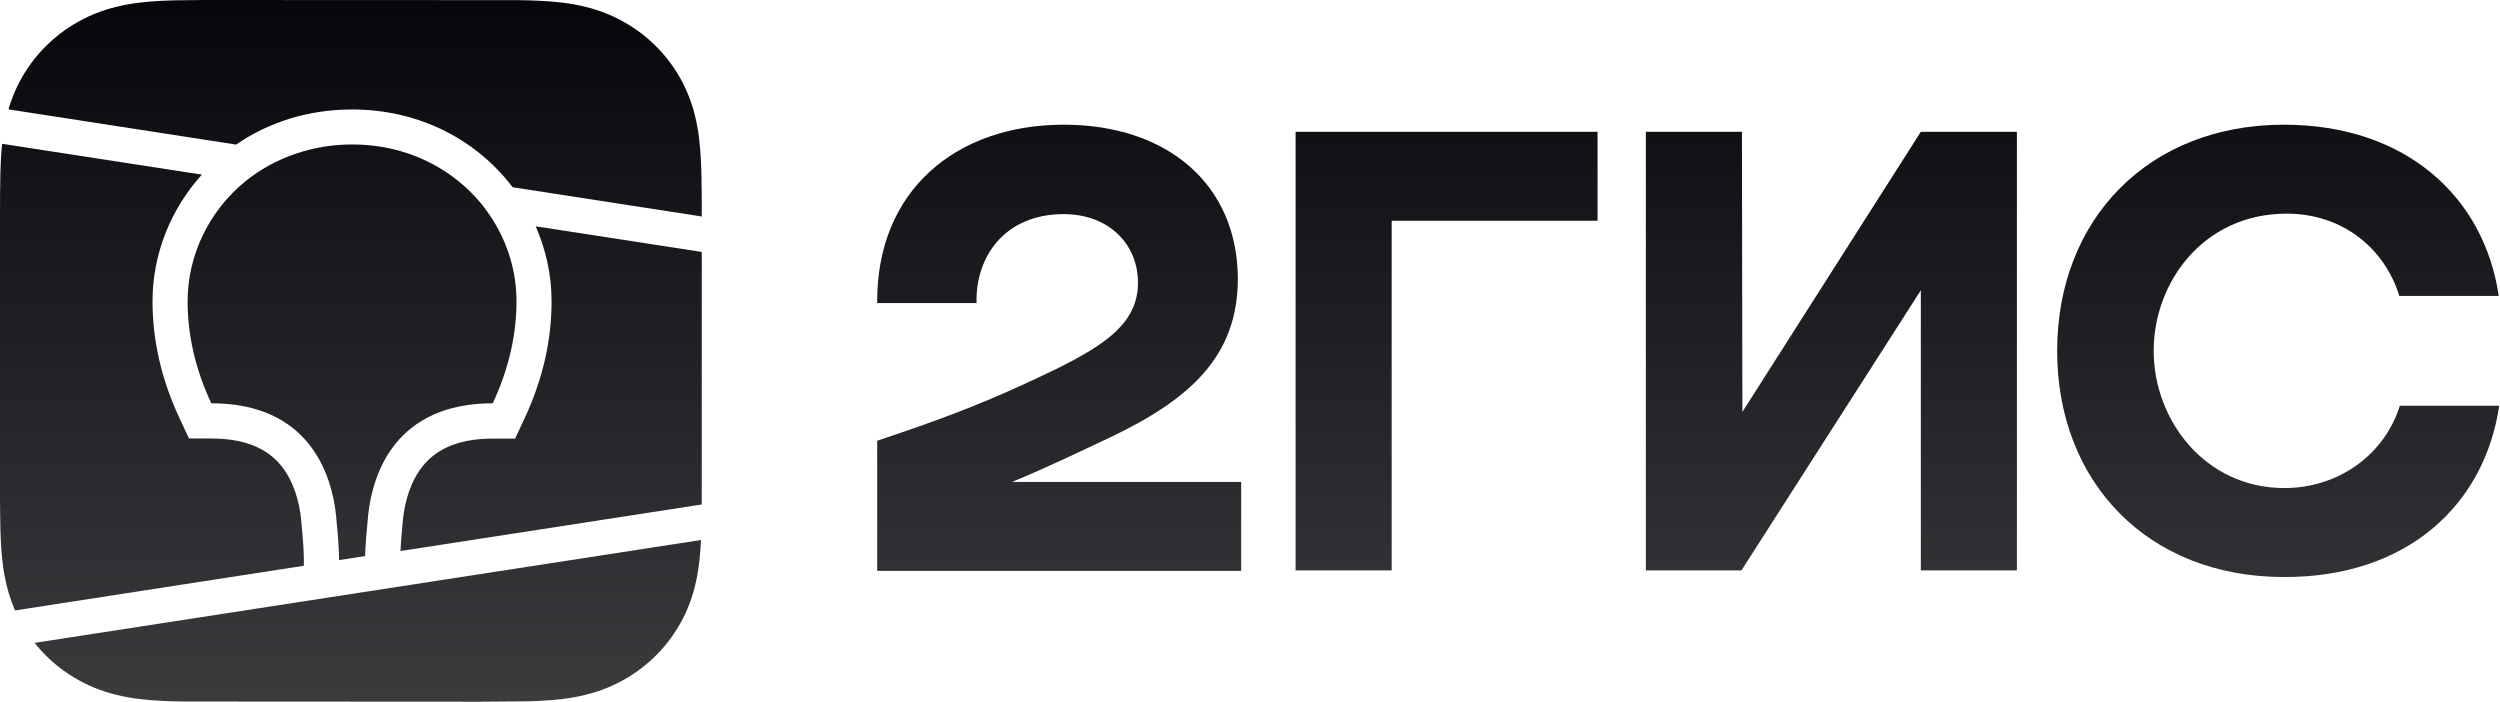
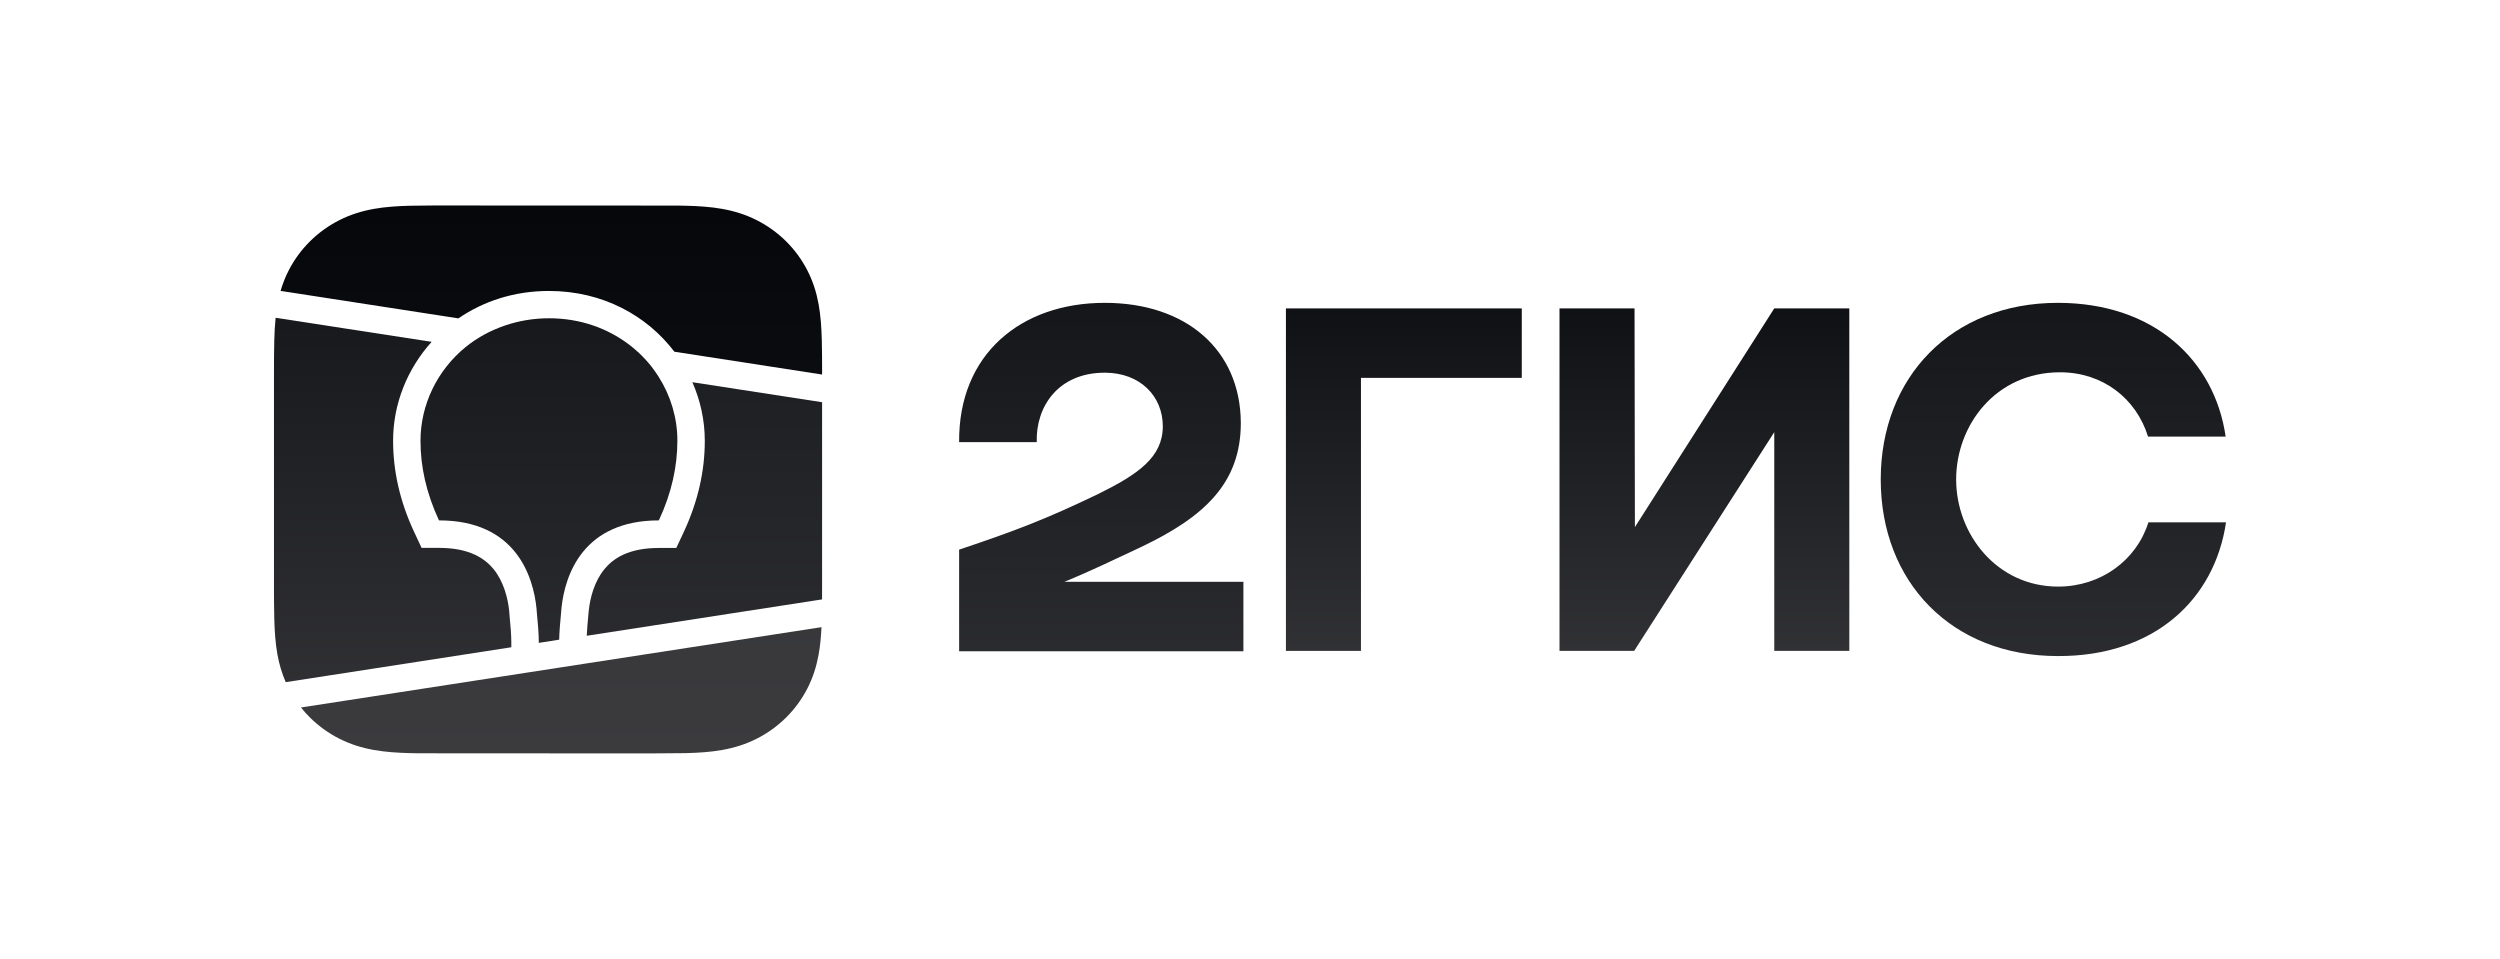
- <svg xmlns="http://www.w3.org/2000/svg" width="114" height="32" viewBox="0 0 114 32" fill="none">
-   <path d="M31.965 24.624C31.94 25.161 31.893 25.698 31.797 26.227C31.67 26.928 31.462 27.581 31.134 28.218C30.812 28.843 30.392 29.415 29.89 29.911C29.388 30.407 28.808 30.823 28.176 31.142C27.532 31.466 26.873 31.671 26.164 31.797C25.466 31.921 24.754 31.963 24.048 31.981L21.921 31.998L8.437 31.99C8.221 31.988 8.087 31.985 7.953 31.981C7.247 31.963 6.534 31.921 5.836 31.797C5.127 31.671 4.469 31.466 3.825 31.142C3.192 30.823 2.613 30.407 2.111 29.911C1.921 29.723 1.741 29.524 1.575 29.315L31.965 24.624Z" fill="url(#paint0_linear_2011_285)" />
-   <path d="M9.205 7.963C7.781 9.541 6.955 11.589 6.955 13.733C6.955 15.467 7.333 17.248 8.187 19.072L8.618 19.995H9.638C11.419 19.995 12.315 20.613 12.832 21.248C13.403 21.963 13.658 22.907 13.738 23.733V23.776C13.818 24.571 13.856 25.142 13.856 25.52V25.798L0.687 27.836C0.461 27.319 0.306 26.789 0.203 26.227C0.078 25.538 0.037 24.833 0.018 24.136C0.009 23.816 0.005 23.495 0.003 23.175L0 22.604V9.963C0 9.582 0 9.201 0.003 8.821C0.005 8.501 0.009 8.18 0.018 7.86C0.029 7.427 0.052 6.991 0.096 6.558L9.205 7.963Z" fill="url(#paint1_linear_2011_285)" />
-   <path d="M16.054 6.587C17.893 6.587 19.488 7.179 20.73 8.123C20.901 8.251 21.067 8.39 21.222 8.534C21.224 8.536 21.233 8.544 21.237 8.544C21.392 8.683 21.536 8.832 21.675 8.981C21.686 8.992 21.691 8.998 21.701 9.009C21.84 9.158 21.968 9.313 22.091 9.473C22.096 9.483 22.107 9.493 22.112 9.504C22.235 9.669 22.352 9.835 22.459 10.006C23.163 11.115 23.552 12.406 23.552 13.729C23.552 15.216 23.227 16.768 22.47 18.39C18.075 18.39 16.987 21.537 16.784 23.52L16.773 23.653C16.704 24.363 16.661 24.929 16.65 25.355L15.461 25.542V25.504C15.461 25.056 15.413 24.427 15.333 23.616V23.579C15.141 21.601 14.08 18.39 9.638 18.39V18.4C8.88 16.774 8.555 15.227 8.555 13.739C8.555 11.638 9.53 9.622 11.184 8.272C11.845 7.734 12.624 7.302 13.488 7.009C14.272 6.742 15.131 6.587 16.054 6.587Z" fill="url(#paint2_linear_2011_285)" />
-   <path d="M32 11.489V22.033C32 22.357 31.999 22.68 31.998 23.004L18.267 25.126L18.262 25.12C18.278 24.779 18.309 24.347 18.362 23.819L18.373 23.696C18.458 22.87 18.72 21.936 19.291 21.237C19.808 20.608 20.705 20 22.47 20H23.488L23.92 19.078C24.773 17.249 25.152 15.473 25.152 13.739C25.152 12.55 24.896 11.387 24.427 10.32L32 11.489Z" fill="url(#paint3_linear_2011_285)" />
-   <path d="M23.564 0.006C23.779 0.008 23.914 0.011 24.048 0.015C24.754 0.033 25.466 0.074 26.164 0.198C26.873 0.324 27.532 0.53 28.176 0.854C28.808 1.173 29.388 1.588 29.89 2.085C30.392 2.581 30.812 3.153 31.134 3.778C31.462 4.415 31.67 5.067 31.797 5.768C31.922 6.458 31.964 7.162 31.983 7.86C31.992 8.18 31.996 8.501 31.998 8.821L32 9.392V9.872L23.376 8.539C21.776 6.432 19.195 4.992 16.054 4.992C14.016 4.992 12.218 5.595 10.768 6.593L0.386 4.987C0.506 4.573 0.663 4.173 0.866 3.778C1.189 3.153 1.609 2.581 2.111 2.085C2.613 1.588 3.192 1.173 3.825 0.854C4.469 0.53 5.127 0.324 5.836 0.198C6.534 0.074 7.247 0.033 7.953 0.015L9.321 0L23.564 0.006Z" fill="url(#paint4_linear_2011_285)" />
-   <path d="M104.144 5.686C109.755 5.686 113.295 9.031 113.942 13.496H109.41C108.72 11.274 106.777 9.742 104.273 9.742C100.497 9.742 98.208 12.849 98.208 15.998C98.208 19.17 100.561 22.255 104.165 22.255C106.647 22.255 108.741 20.724 109.432 18.501H113.964C113.295 23.032 109.755 26.334 104.144 26.312C97.928 26.312 93.806 21.975 93.806 15.998C93.806 10.022 97.95 5.686 104.144 5.686Z" fill="url(#paint5_linear_2011_285)" />
-   <path d="M48.504 5.686C53.23 5.686 56.425 8.405 56.446 12.698C56.446 16.236 54.287 18.199 50.618 19.947C49.237 20.594 47.727 21.328 46.151 21.975H56.597V26.031H40V20.098C43.281 18.998 45.094 18.307 48.137 16.84C50.446 15.697 51.892 14.704 51.892 12.892C51.892 11.145 50.576 9.764 48.504 9.764C45.785 9.764 44.468 11.749 44.532 13.82H40C39.957 8.663 43.626 5.686 48.504 5.686Z" fill="url(#paint6_linear_2011_285)" />
-   <path d="M72.849 10.066H63.46V26.01H59.079V6.01H72.849V10.066Z" fill="url(#paint7_linear_2011_285)" />
-   <path d="M79.453 18.782L87.59 6.009H91.971V26.009H87.59V13.237L79.41 26.009H75.051V6.009H79.432L79.453 18.782Z" fill="url(#paint8_linear_2011_285)" />
+ <svg xmlns="http://www.w3.org/2000/svg" width="146" height="56" viewBox="0 0 146 56" fill="none">
+   <path d="M47.975 36.626C47.95 37.162 47.903 37.7 47.807 38.229C47.68 38.93 47.472 39.583 47.144 40.22C46.822 40.845 46.401 41.417 45.899 41.913C45.397 42.409 44.817 42.825 44.185 43.144C43.541 43.468 42.881 43.673 42.172 43.799C41.474 43.923 40.762 43.965 40.056 43.983L37.928 44L24.439 43.992C24.224 43.99 24.09 43.987 23.956 43.983C23.249 43.965 22.536 43.923 21.838 43.799C21.129 43.673 20.47 43.468 19.826 43.144C19.193 42.825 18.614 42.409 18.112 41.913C17.922 41.725 17.742 41.526 17.576 41.317L47.975 36.626Z" fill="url(#paint0_linear_2016_278)" />
+   <path d="M25.208 19.963C23.784 21.542 22.957 23.59 22.957 25.734C22.957 27.468 23.335 29.249 24.189 31.073L24.621 31.996H25.641C27.422 31.996 28.319 32.615 28.836 33.249C29.407 33.964 29.663 34.908 29.743 35.735V35.778C29.823 36.572 29.861 37.143 29.861 37.522V37.8L16.687 39.838C16.461 39.321 16.306 38.791 16.203 38.229C16.078 37.539 16.037 36.835 16.018 36.137C16.009 35.817 16.005 35.497 16.003 35.176L16 34.605V21.963C16 21.583 16 21.202 16.003 20.822C16.005 20.501 16.009 20.181 16.018 19.861C16.029 19.427 16.052 18.991 16.096 18.558L25.208 19.963Z" fill="url(#paint1_linear_2016_278)" />
+   <path d="M32.059 18.587C33.899 18.587 35.494 19.18 36.737 20.124C36.908 20.252 37.074 20.391 37.228 20.535C37.23 20.537 37.239 20.544 37.244 20.544C37.399 20.683 37.543 20.833 37.682 20.982C37.692 20.993 37.697 20.999 37.708 21.009C37.847 21.159 37.975 21.313 38.098 21.473C38.103 21.484 38.114 21.494 38.119 21.505C38.242 21.67 38.359 21.836 38.466 22.006C39.17 23.116 39.559 24.407 39.559 25.729C39.559 27.217 39.234 28.769 38.477 30.391C34.081 30.391 32.992 33.538 32.789 35.522L32.779 35.655C32.709 36.364 32.666 36.93 32.656 37.357L31.466 37.544V37.505C31.466 37.057 31.418 36.428 31.338 35.618V35.581C31.146 33.602 30.084 30.391 25.641 30.391V30.401C24.883 28.775 24.557 27.228 24.557 25.74C24.557 23.639 25.533 21.622 27.187 20.273C27.849 19.734 28.628 19.303 29.493 19.009C30.277 18.743 31.136 18.587 32.059 18.587Z" fill="url(#paint2_linear_2016_278)" />
+   <path d="M48.01 23.49V34.035C48.01 34.358 48.01 34.681 48.008 35.005L34.272 37.128L34.267 37.122C34.283 36.78 34.315 36.349 34.368 35.821L34.379 35.698C34.464 34.871 34.726 33.937 35.297 33.239C35.815 32.609 36.711 32.001 38.477 32.001H39.496L39.927 31.079C40.781 29.25 41.16 27.474 41.16 25.74C41.16 24.551 40.904 23.388 40.434 22.321L48.01 23.49Z" fill="url(#paint3_linear_2016_278)" />
+   <path d="M39.571 12.006C39.787 12.008 39.921 12.011 40.056 12.015C40.762 12.033 41.474 12.074 42.172 12.198C42.881 12.324 43.541 12.53 44.185 12.854C44.817 13.173 45.397 13.588 45.899 14.085C46.401 14.581 46.822 15.153 47.144 15.779C47.472 16.415 47.68 17.067 47.807 17.768C47.932 18.458 47.974 19.163 47.993 19.861C48.002 20.181 48.007 20.501 48.008 20.822L48.01 21.392V21.873L39.383 20.54C37.783 18.433 35.201 16.993 32.059 16.992C30.021 16.992 28.222 17.596 26.771 18.593L16.386 16.988C16.506 16.573 16.663 16.173 16.866 15.779C17.189 15.153 17.61 14.581 18.112 14.085C18.614 13.588 19.193 13.173 19.826 12.854C20.47 12.53 21.129 12.324 21.838 12.198C22.536 12.074 23.249 12.033 23.956 12.015L25.324 12L39.571 12.006Z" fill="url(#paint4_linear_2016_278)" />
+   <path d="M120.177 17.686C125.79 17.686 129.331 21.031 129.978 25.497H125.445C124.754 23.275 122.811 21.742 120.306 21.742C116.529 21.742 114.239 24.849 114.239 28C114.239 31.171 116.593 34.257 120.198 34.257C122.681 34.257 124.775 32.725 125.467 30.503H130C129.331 35.034 125.79 38.335 120.177 38.314C113.959 38.314 109.835 33.976 109.835 28C109.835 22.023 113.98 17.686 120.177 17.686Z" fill="url(#paint5_linear_2016_278)" />
+   <path d="M64.519 17.686C69.247 17.686 72.442 20.405 72.464 24.698C72.464 28.237 70.304 30.2 66.634 31.948C65.253 32.595 63.742 33.329 62.166 33.976H72.615V38.032H56.013V32.099C59.294 30.999 61.108 30.308 64.152 28.841C66.462 27.698 67.908 26.705 67.908 24.893C67.908 23.145 66.592 21.765 64.519 21.765C61.799 21.765 60.482 23.749 60.546 25.821H56.013C55.969 20.664 59.64 17.686 64.519 17.686Z" fill="url(#paint6_linear_2016_278)" />
+   <path d="M88.872 22.067H79.48V38.012H75.098V18.011H88.872V22.067Z" fill="url(#paint7_linear_2016_278)" />
+   <path d="M95.478 30.783L103.617 18.01H108V38.011H103.617V25.238L95.435 38.011H91.075V18.01H95.457L95.478 30.783Z" fill="url(#paint8_linear_2016_278)" />
  <defs>
-     <linearGradient id="paint0_linear_2011_285" x1="56.982" y1="0" x2="56.982" y2="31.998" gradientUnits="userSpaceOnUse">
+     <linearGradient id="paint0_linear_2016_278" x1="223.846" y1="-94.858" x2="223.846" y2="44" gradientUnits="userSpaceOnUse">
      <stop stop-color="#05070B" />
      <stop offset="1" stop-color="#3B3B3E" />
    </linearGradient>
-     <linearGradient id="paint1_linear_2011_285" x1="56.982" y1="0" x2="56.982" y2="31.998" gradientUnits="userSpaceOnUse">
+     <linearGradient id="paint1_linear_2016_278" x1="484.804" y1="2.138" x2="484.804" y2="50.259" gradientUnits="userSpaceOnUse">
      <stop stop-color="#05070B" />
      <stop offset="1" stop-color="#3B3B3E" />
    </linearGradient>
-     <linearGradient id="paint2_linear_2011_285" x1="56.982" y1="0" x2="56.982" y2="31.998" gradientUnits="userSpaceOnUse">
+     <linearGradient id="paint2_linear_2016_278" x1="384.118" y1="0.88" x2="384.118" y2="54.899" gradientUnits="userSpaceOnUse">
      <stop stop-color="#05070B" />
      <stop offset="1" stop-color="#3B3B3E" />
    </linearGradient>
-     <linearGradient id="paint3_linear_2011_285" x1="56.982" y1="0" x2="56.982" y2="31.998" gradientUnits="userSpaceOnUse">
+     <linearGradient id="paint3_linear_2016_278" x1="337.299" y1="-10.306" x2="337.299" y2="58.853" gradientUnits="userSpaceOnUse">
      <stop stop-color="#05070B" />
      <stop offset="1" stop-color="#3B3B3E" />
    </linearGradient>
-     <linearGradient id="paint4_linear_2011_285" x1="56.982" y1="0" x2="56.982" y2="31.998" gradientUnits="userSpaceOnUse">
+     <linearGradient id="paint4_linear_2016_278" x1="220.084" y1="12" x2="220.084" y2="115.72" gradientUnits="userSpaceOnUse">
      <stop stop-color="#05070B" />
      <stop offset="1" stop-color="#3B3B3E" />
    </linearGradient>
-     <linearGradient id="paint5_linear_2011_285" x1="56.982" y1="0" x2="56.982" y2="31.998" gradientUnits="userSpaceOnUse">
+     <linearGradient id="paint5_linear_2016_278" x1="-192.247" y1="3.179" x2="-192.247" y2="52.821" gradientUnits="userSpaceOnUse">
      <stop stop-color="#05070B" />
      <stop offset="1" stop-color="#3B3B3E" />
    </linearGradient>
-     <linearGradient id="paint6_linear_2011_285" x1="56.982" y1="0" x2="56.982" y2="31.998" gradientUnits="userSpaceOnUse">
+     <linearGradient id="paint6_linear_2016_278" x1="132.646" y1="3.057" x2="132.646" y2="53.386" gradientUnits="userSpaceOnUse">
      <stop stop-color="#05070B" />
      <stop offset="1" stop-color="#3B3B3E" />
    </linearGradient>
-     <linearGradient id="paint7_linear_2011_285" x1="56.982" y1="0" x2="56.982" y2="31.998" gradientUnits="userSpaceOnUse">
+     <linearGradient id="paint7_linear_2016_278" x1="73" y1="12" x2="73" y2="44" gradientUnits="userSpaceOnUse">
      <stop stop-color="#05070B" />
      <stop offset="1" stop-color="#3B3B3E" />
    </linearGradient>
-     <linearGradient id="paint8_linear_2011_285" x1="56.982" y1="0" x2="56.982" y2="31.998" gradientUnits="userSpaceOnUse">
+     <linearGradient id="paint8_linear_2016_278" x1="73" y1="12" x2="73" y2="44" gradientUnits="userSpaceOnUse">
      <stop stop-color="#05070B" />
      <stop offset="1" stop-color="#3B3B3E" />
    </linearGradient>
  </defs>
</svg>
